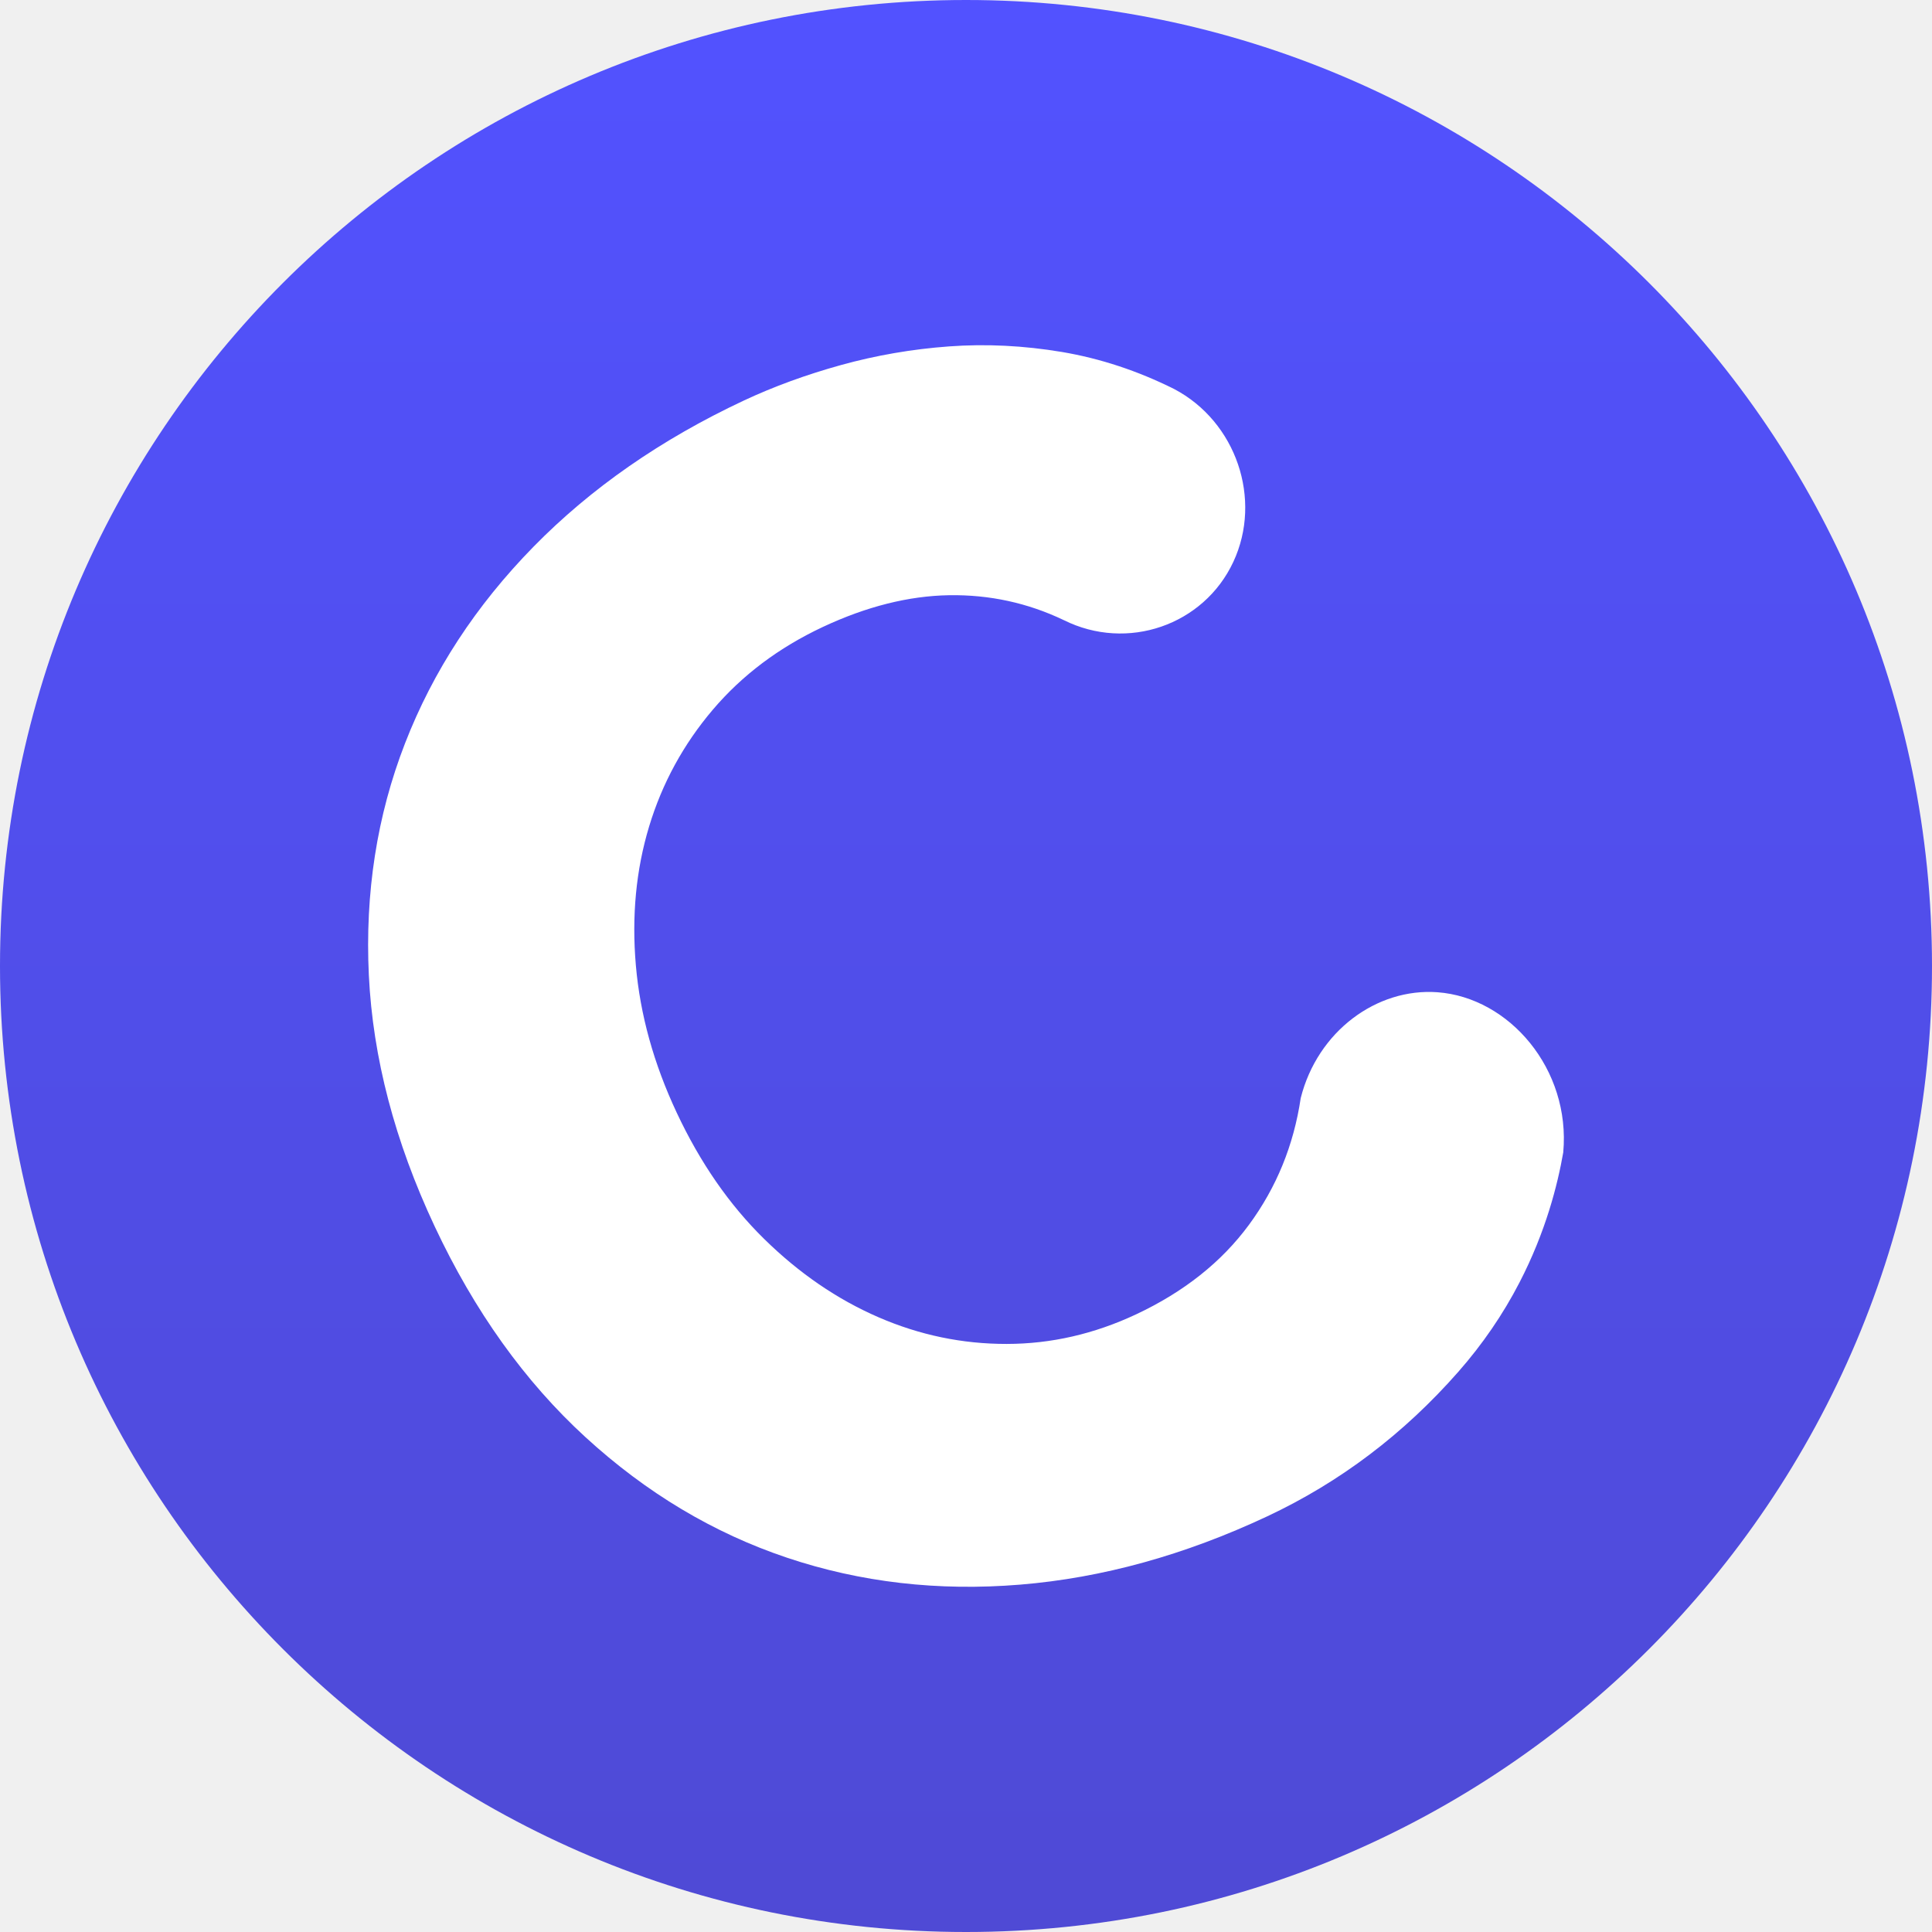
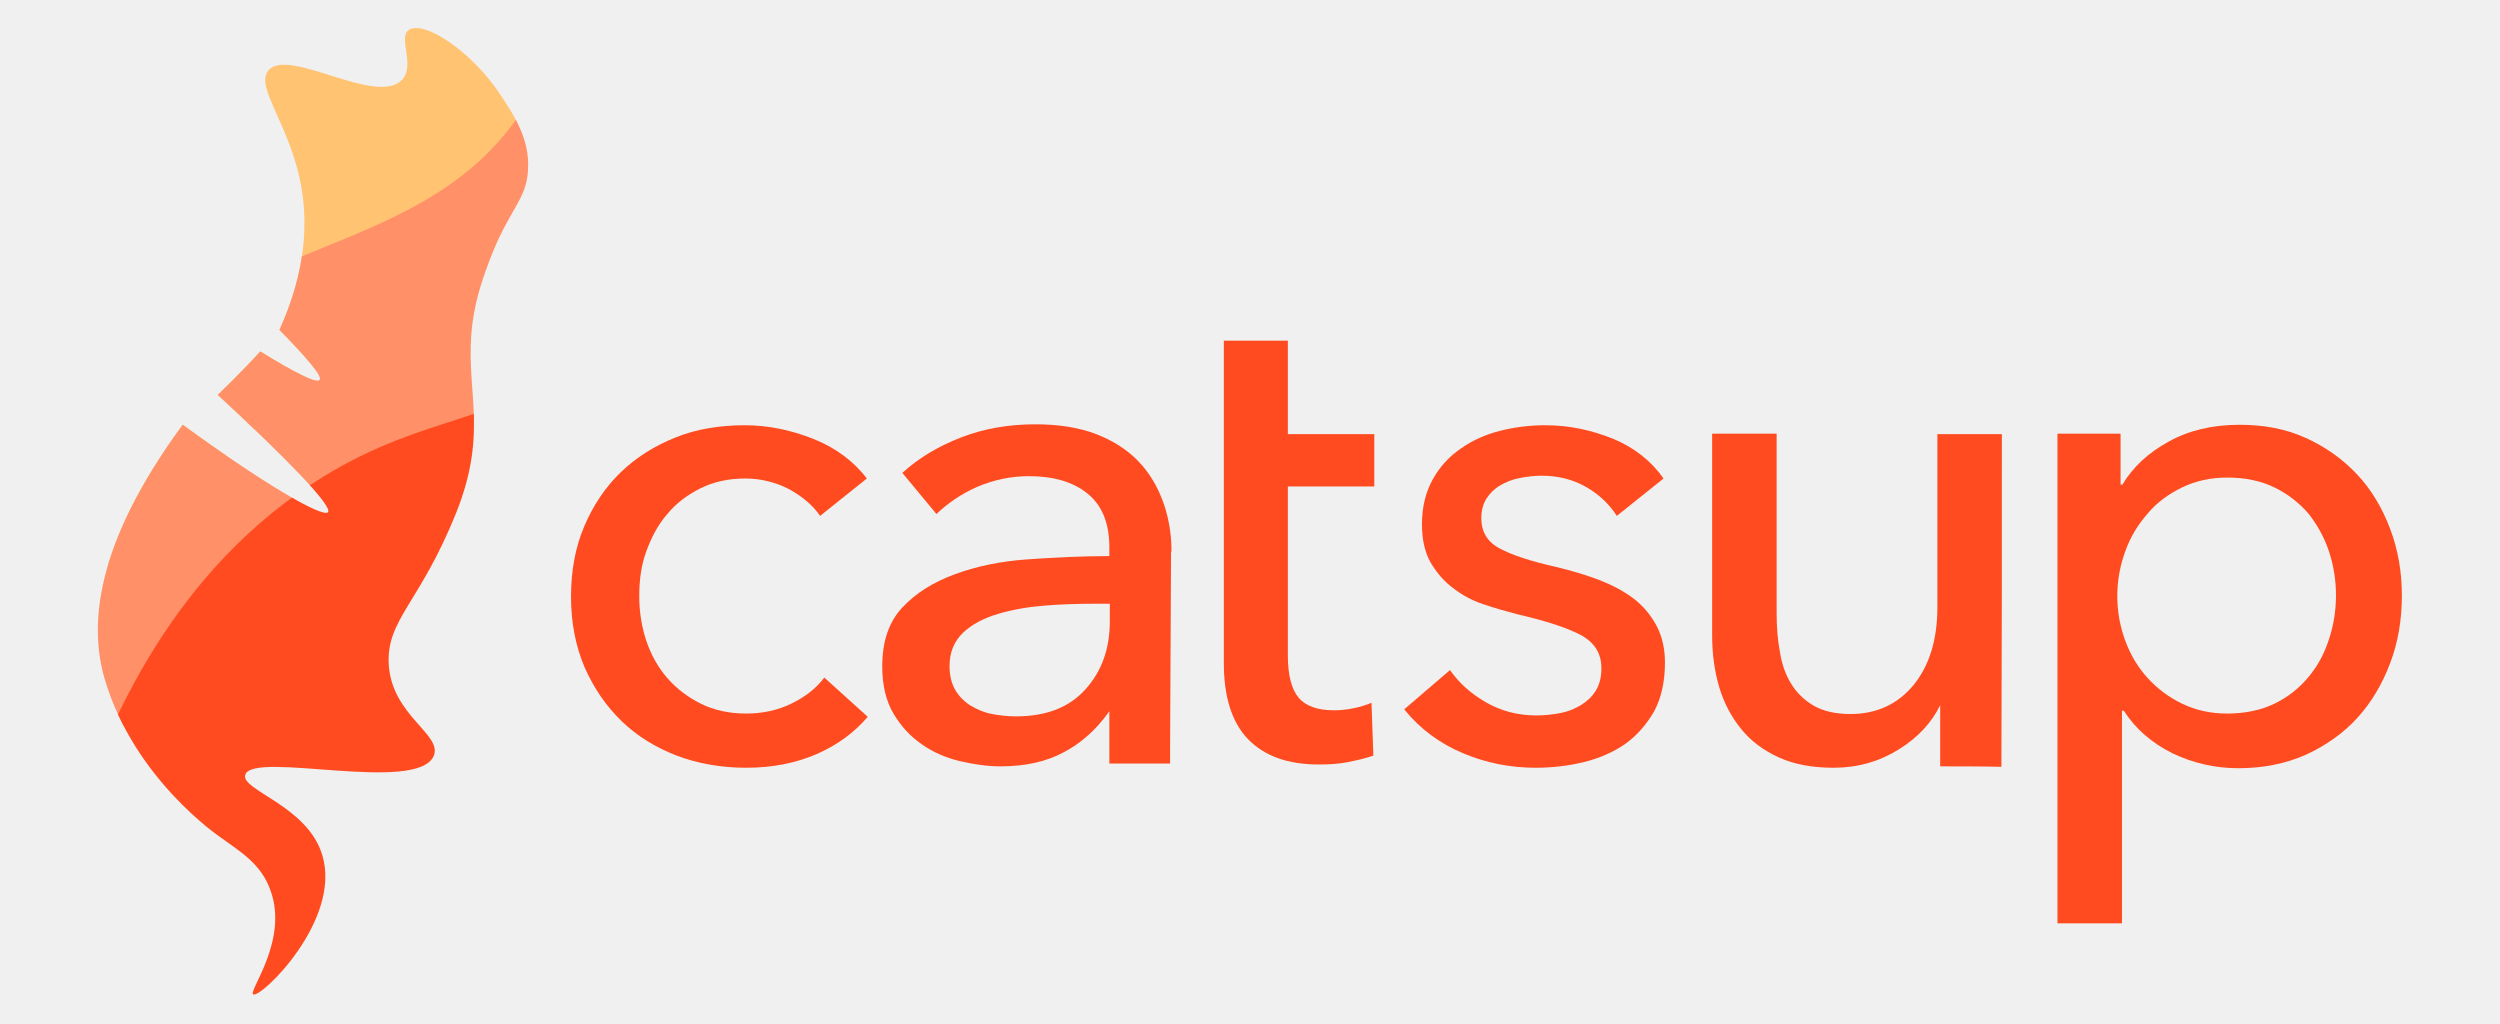
- <svg xmlns="http://www.w3.org/2000/svg" version="1.1" id="Layer_1" x="0px" y="0px" viewBox="0 0 600 600" style="enable-background:new 0 0 600 600;" xml:space="preserve">
+ <svg xmlns="http://www.w3.org/2000/svg" xmlns:xlink="http://www.w3.org/1999/xlink" version="1.1" id="Layer_1" x="0px" y="0px" viewBox="0 0 535 219" style="enable-background:new 0 0 535 219;" xml:space="preserve">
  <style type="text/css">
- 	.st0{fill:url(#SVGID_1_);}
- 	.st1{fill:#FFFFFF;}
+ 	.st0{clip-path:url(#SVGID_2_);}
+ 	.st1{fill:#FFC371;}
+ 	.st2{fill:#FF9068;}
+ 	.st3{fill:#FF4B1F;}
+ 	.st4{fill:#FFFFFF;}
+ 	.st5{display:none;fill:#FFFFFF;}
</style>
  <g>
-     <linearGradient id="SVGID_1_" gradientUnits="userSpaceOnUse" x1="300" y1="600" x2="300" y2="-9.094947e-13">
-       <stop offset="0" style="stop-color:#4F4AD5" />
-       <stop offset="1" style="stop-color:#5252FF" />
-     </linearGradient>
-     <circle class="st0" cx="300" cy="300" r="300" />
+     <defs>
+       <path id="SVGID_1_" d="M87.5,6.4C85.1,8,88.9,13.8,86.1,17c-5.3,5.9-24.2-6.9-28.6-2c-3.2,3.6,4.9,11.9,7.1,25.7    c1.9,11.8-1.4,22.4-4.8,29.9c5.9,6,9.2,9.9,8.6,10.7c-0.6,0.8-5.3-1.5-12.7-6.1c-1.1,1.2-2,2.2-2.7,2.9c-2.3,2.4-4.4,4.5-6.4,6.4    c14.7,13.6,24.6,23.8,23.6,25.1c-1.1,1.3-13.8-6.1-31.1-18.7c-19,25.9-20,43.1-16.7,54.4c6.3,21.5,24.8,33.9,24.8,33.9    c4.1,3,8.7,5.6,10.7,11.4c3.9,10.7-4.9,21.6-3.7,22.2c1.6,0.9,18.9-15.8,14.8-29.7c-3.1-10.7-17.6-14-16.5-17.3    c1.6-5.2,36.7,4.1,40.3-4c2-4.6-8.9-8.6-9.6-19.5c-0.6-9.7,6.6-13.1,14.4-32.5c7.2-18,1.7-26.5,3.5-40.6    c0.8-6.2,2.8-11.1,3.7-13.6c4.2-11,7.9-12.8,8.2-19.3c0.4-6.5-3-11.6-5.7-15.7C101.4,11.4,90.9,4.2,87.5,6.4z" />
+     </defs>
+     <clipPath id="SVGID_2_">
+       <use xlink:href="#SVGID_1_" style="overflow:visible;" />
+     </clipPath>
+     <g class="st0">
+       <path class="st1" d="M146.4-27.4C131.3-1.9,112,26.6,87.2,56c-35.4,41.9-71.4,73.3-102,96.2c-14.4-12.9-28.7-25.8-43.1-38.7    L103.3-66L146.4-27.4z" />
+       <path class="st2" d="M157.2-16c-1.2,54.4-18.2,79.8-34,93c-21.4,17.9-42,14.1-66,34c-24.6,20.4-34,50-38,72    c-11.7-9.8-23.5-19.6-35.2-29.4C-12.8,134.1-5,107,16.2,85c34.1-35.5,75-29.1,96-62c8.4-13.2,15.4-35.6,5-75    C130.5-40,143.8-28,157.2-16z" />
+       <path class="st3" d="M232.5,49.9L71.3,229.5L15.1,179c7.8-25.2,22.8-57.8,54.1-77c22.2-13.6,37.3-11.1,54-25    c15.7-13.1,31.5-39.5,28-99C178.3,2,205.4,26,232.5,49.9z" />
+     </g>
  </g>
+   <path class="st3" d="M175.5,110.4c-1.5-2.2-3.7-4.1-6.6-5.7c-2.9-1.5-6.1-2.3-9.4-2.3c-3.6,0-6.8,0.7-9.6,2.1  c-2.8,1.4-5.2,3.2-7.1,5.5c-2,2.3-3.4,5-4.5,8s-1.5,6.2-1.5,9.6c0,3.3,0.5,6.5,1.5,9.5c1,3,2.5,5.7,4.5,8c2,2.3,4.4,4.1,7.2,5.5  c2.8,1.4,6.1,2.1,9.7,2.1c3.5,0,6.7-0.7,9.6-2.1c2.9-1.4,5.3-3.2,7.1-5.6l9.3,8.4c-2.9,3.4-6.6,6.1-11,8c-4.4,1.9-9.4,2.9-15,2.9  c-5.4,0-10.4-0.9-14.9-2.6c-4.6-1.8-8.5-4.2-11.8-7.4c-3.3-3.2-5.9-7-7.9-11.5c-1.9-4.5-2.9-9.5-2.9-15.1c0-5.5,0.9-10.5,2.8-15  c1.9-4.5,4.5-8.4,7.8-11.6c3.3-3.2,7.3-5.7,11.8-7.5c4.5-1.8,9.5-2.6,14.8-2.6c4.9,0,9.8,1,14.6,2.9c4.8,1.9,8.7,4.8,11.5,8.5  L175.5,110.4z" />
+   <path class="st3" d="M294.1,104.1h-18.5v36.2c0,4.2,0.8,7.2,2.3,9s4.1,2.7,7.5,2.7c1.3,0,2.6-0.1,4.1-0.4c1.5-0.3,2.8-0.7,4-1.2  l0.4,11.3c-1.7,0.6-3.5,1-5.5,1.4s-4.1,0.5-6.2,0.5c-6.6,0-11.6-1.8-15.1-5.4c-3.5-3.6-5.2-9.1-5.2-16.3v-37.7c0-3.8,0-7.5,0-11.3  v-20h13.7v20h18.5V104.1z" />
+   <path class="st3" d="M346,110.4c-1.6-2.5-3.8-4.6-6.6-6.2s-6-2.4-9.5-2.4c-1.6,0-3.1,0.2-4.7,0.5s-3,0.9-4.2,1.6  c-1.2,0.7-2.2,1.7-2.9,2.8c-0.7,1.1-1.1,2.5-1.1,4.2c0,2.9,1.3,5.1,4,6.5c2.6,1.4,6.6,2.7,11.9,3.9c3.3,0.8,6.4,1.7,9.3,2.8  c2.8,1.1,5.3,2.4,7.4,4c2.1,1.6,3.7,3.6,4.9,5.8c1.2,2.3,1.8,4.9,1.8,7.9c0,4.1-0.8,7.6-2.3,10.4c-1.6,2.8-3.7,5.2-6.2,7  c-2.6,1.8-5.6,3.1-8.9,3.9c-3.3,0.8-6.8,1.2-10.3,1.2c-5.3,0-10.5-1-15.5-3.1c-5-2.1-9.2-5.2-12.6-9.4l9.8-8.4  c1.9,2.7,4.4,5,7.7,6.9c3.3,1.9,6.9,2.8,10.8,2.8c1.8,0,3.5-0.2,5.1-0.5s3.1-0.9,4.4-1.7c1.3-0.8,2.4-1.8,3.2-3.1  c0.8-1.3,1.2-2.9,1.2-4.8c0-3.2-1.5-5.6-4.6-7.2c-3.1-1.6-7.6-3-13.6-4.4c-2.3-0.6-4.7-1.3-7.1-2.1c-2.4-0.8-4.6-2-6.5-3.5  c-2-1.5-3.5-3.3-4.8-5.5c-1.2-2.2-1.8-4.9-1.8-8.1c0-3.7,0.8-6.9,2.3-9.6c1.5-2.7,3.5-4.9,6-6.6c2.4-1.7,5.2-3,8.4-3.8  c3.1-0.8,6.4-1.2,9.7-1.2c5,0,9.8,1,14.5,2.9c4.6,1.9,8.2,4.8,10.8,8.5L346,110.4z" />
+   <path class="st3" d="M415.2,164c0-4.4,0-8.7,0-13.1c-1.8,3.7-4.7,6.9-8.9,9.5c-4.2,2.6-8.8,3.9-13.9,3.9c-4.5,0-8.4-0.7-11.7-2.2  c-3.3-1.5-6-3.5-8.1-6.1c-2.1-2.6-3.7-5.6-4.7-9c-1-3.4-1.5-7.1-1.5-11V92.8h13.8v38.5c0,2.8,0.2,5.6,0.7,8.2  c0.4,2.6,1.2,4.9,2.4,6.8c1.2,2,2.8,3.5,4.8,4.7c2.1,1.2,4.7,1.8,7.9,1.8c5.6,0,10.1-2.1,13.5-6.2c3.4-4.2,5.1-9.7,5.1-16.7v-37  h13.8c0,23.7,0,47.5-0.1,71.2C424.1,164,419.6,164,415.2,164z" />
+   <path class="st3" d="M454.1,197.6h-13.8V92.8h13.5v10.9h0.4c2.2-3.7,5.5-6.8,9.9-9.2c4.3-2.4,9.4-3.6,15.2-3.6  c5.2,0,9.9,0.9,14.1,2.8c4.2,1.9,7.9,4.5,11,7.8c3.1,3.3,5.4,7.2,7.1,11.7c1.7,4.5,2.5,9.2,2.5,14.3c0,5.1-0.8,9.9-2.5,14.4  c-1.7,4.5-4,8.4-7,11.7c-3,3.3-6.7,5.9-11,7.9c-4.3,1.9-9.1,2.9-14.5,2.9c-5,0-9.7-1.1-14.1-3.2c-4.4-2.2-7.9-5.2-10.4-9.1h-0.4  V197.6z M499.9,127.4c0-3.2-0.5-6.4-1.5-9.4c-1-3-2.5-5.7-4.4-8.1c-2-2.3-4.4-4.2-7.3-5.6c-2.9-1.4-6.2-2.1-10.1-2.1  c-3.5,0-6.7,0.7-9.6,2.1c-2.9,1.4-5.4,3.2-7.4,5.6c-2.1,2.4-3.7,5-4.8,8.1c-1.1,3-1.7,6.2-1.7,9.6c0,3.3,0.6,6.5,1.7,9.5  c1.1,3,2.7,5.7,4.8,8c2.1,2.3,4.5,4.1,7.4,5.5c2.9,1.4,6.1,2.1,9.6,2.1c3.8,0,7.2-0.7,10.1-2.1s5.3-3.3,7.3-5.7c2-2.4,3.4-5,4.4-8.1  C499.4,133.8,499.9,130.7,499.9,127.4z" />
  <g>
-     <path class="st1" d="M330.36,192.58c-11.2-5.35-23.07-7.93-35.62-7.73c-12.55,0.21-25.64,3.5-39.25,9.88   c-13.62,6.39-24.99,14.94-34.11,25.66c-9.12,10.73-15.72,22.82-19.79,36.27c-4.07,13.47-5.44,27.84-4.12,43.13   c1.32,15.29,5.55,30.55,12.69,45.76c7.28,15.53,16.34,28.61,27.18,39.24c10.84,10.64,22.66,18.73,35.45,24.28   c12.8,5.56,26.08,8.32,39.85,8.3c13.77-0.01,27.15-3.08,40.15-9.17c14.85-6.97,26.55-16.23,35.08-27.82   c8.53-11.58,13.9-24.7,16.08-39.36c5.22-20.75,23.61-34.25,42.46-32.87c22.33,1.64,41.41,23.9,39.07,49.75   c-1.76,10.07-5.42,24.6-13.6,40.41c-5.13,9.91-11.46,19.15-18.99,27.72c-16.98,19.33-36.77,34.29-59.35,44.89   c-25.69,12.05-51.25,19.11-76.69,21.2c-25.45,2.09-49.59-0.69-72.44-8.36c-22.84-7.66-43.7-20.13-62.57-37.42   c-18.87-17.29-34.49-39.13-46.87-65.52c-12.38-26.39-19.18-52.37-20.42-77.93c-1.23-25.56,2.51-49.57,11.23-72.03   c8.72-22.46,22.01-42.8,39.88-61.04c17.87-18.23,39.64-33.37,65.33-45.42c9.28-4.35,19.35-8.03,30.21-11.04   c10.85-3,22.03-4.94,33.53-5.78c11.49-0.84,23.18-0.26,35.07,1.73c11.89,2.01,23.5,5.84,34.84,11.5   c19.29,10.14,27.46,34.26,18.37,53.71C373.82,194.19,350.07,202.41,330.36,192.58z" />
+     <path class="st3" d="M250.7,117.8c0-1.4-0.1-5.8-1.8-10.4c-1.2-3.3-2.9-6.2-5.3-8.7c-2.3-2.4-5.4-4.4-9-5.8c-3.7-1.4-8-2.1-13-2.1   c-5.7,0-11,0.9-15.9,2.8c-4.9,1.9-9.1,4.4-12.6,7.6l7.3,8.8c2.4-2.3,5.3-4.3,8.7-5.8c3.5-1.5,7.2-2.3,11.1-2.3   c5.2,0,9.4,1.2,12.5,3.7c3.1,2.5,4.7,6.3,4.7,11.5v1.9c-5.9,0-11.7,0.3-17.5,0.7s-11,1.5-15.6,3.2s-8.3,4-11.2,7.1   s-4.3,7.3-4.3,12.6c0,4,0.8,7.4,2.4,10.1c1.6,2.7,3.6,4.9,6.1,6.6c2.4,1.7,5.2,2.9,8.2,3.6c3,0.7,5.9,1.1,8.6,1.1   c5.3,0,9.9-1,13.7-3.1c1.5-0.8,3-1.8,4.3-2.9c2.5-2.1,4.2-4.2,5.3-5.8c0,2.7,0,5.4,0,8.2h0v2.4c0,0.2,0,0.3,0,0.5c0,0,0,0,0,0v0.1   h0.3c0,0,0.1,0,0.1,0c0.1,0,0.2,0,0.3,0h12.3v-2.9c0.1-19,0.2-39.7,0.2-42.4C250.7,118.1,250.7,118,250.7,117.8z M237.5,132.9   c0,5.9-1.7,10.7-5.2,14.6c-3.5,3.9-8.4,5.8-14.9,5.8c-1.8,0-3.5-0.2-5.1-0.5c-1.7-0.3-3.2-1-4.6-1.8c-1.4-0.9-2.5-2-3.3-3.4   c-0.8-1.4-1.2-3.1-1.2-5.1c0-2.9,1-5.3,2.9-7.1s4.4-3.1,7.4-4c3-0.9,6.3-1.5,10-1.8c3.7-0.3,7.2-0.4,10.6-0.4h3.4V132.9z" />
  </g>
</svg>
